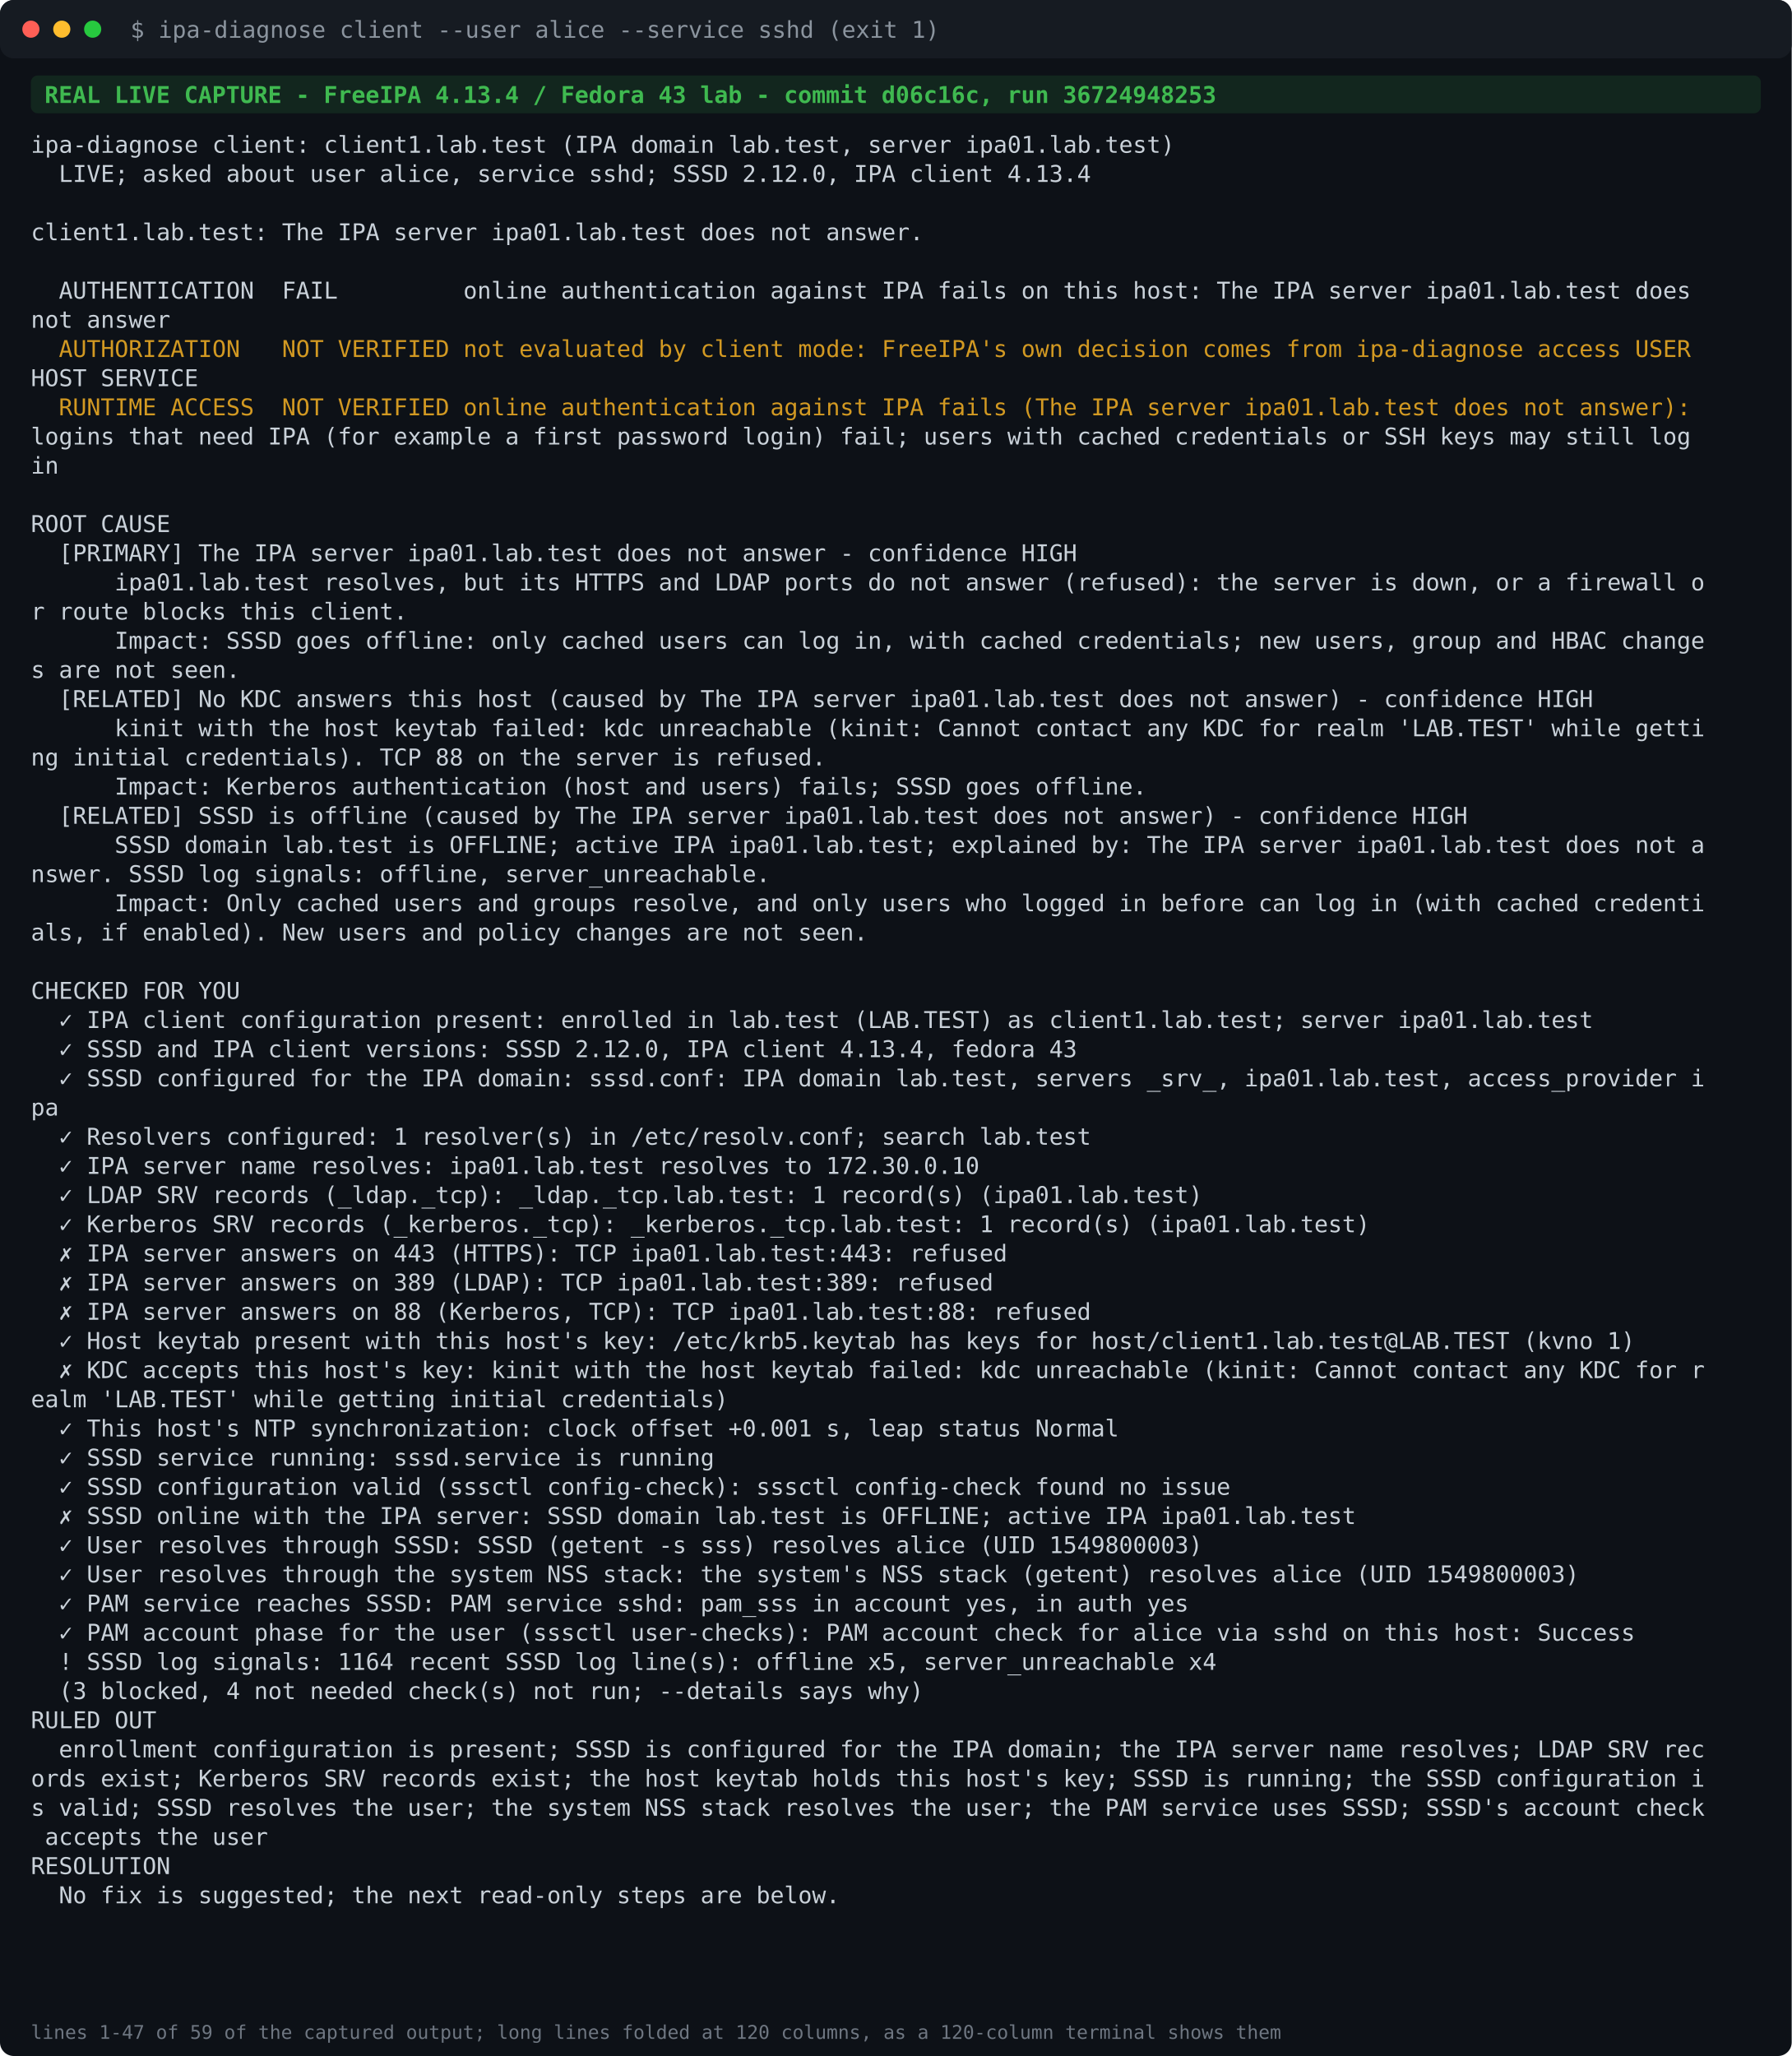
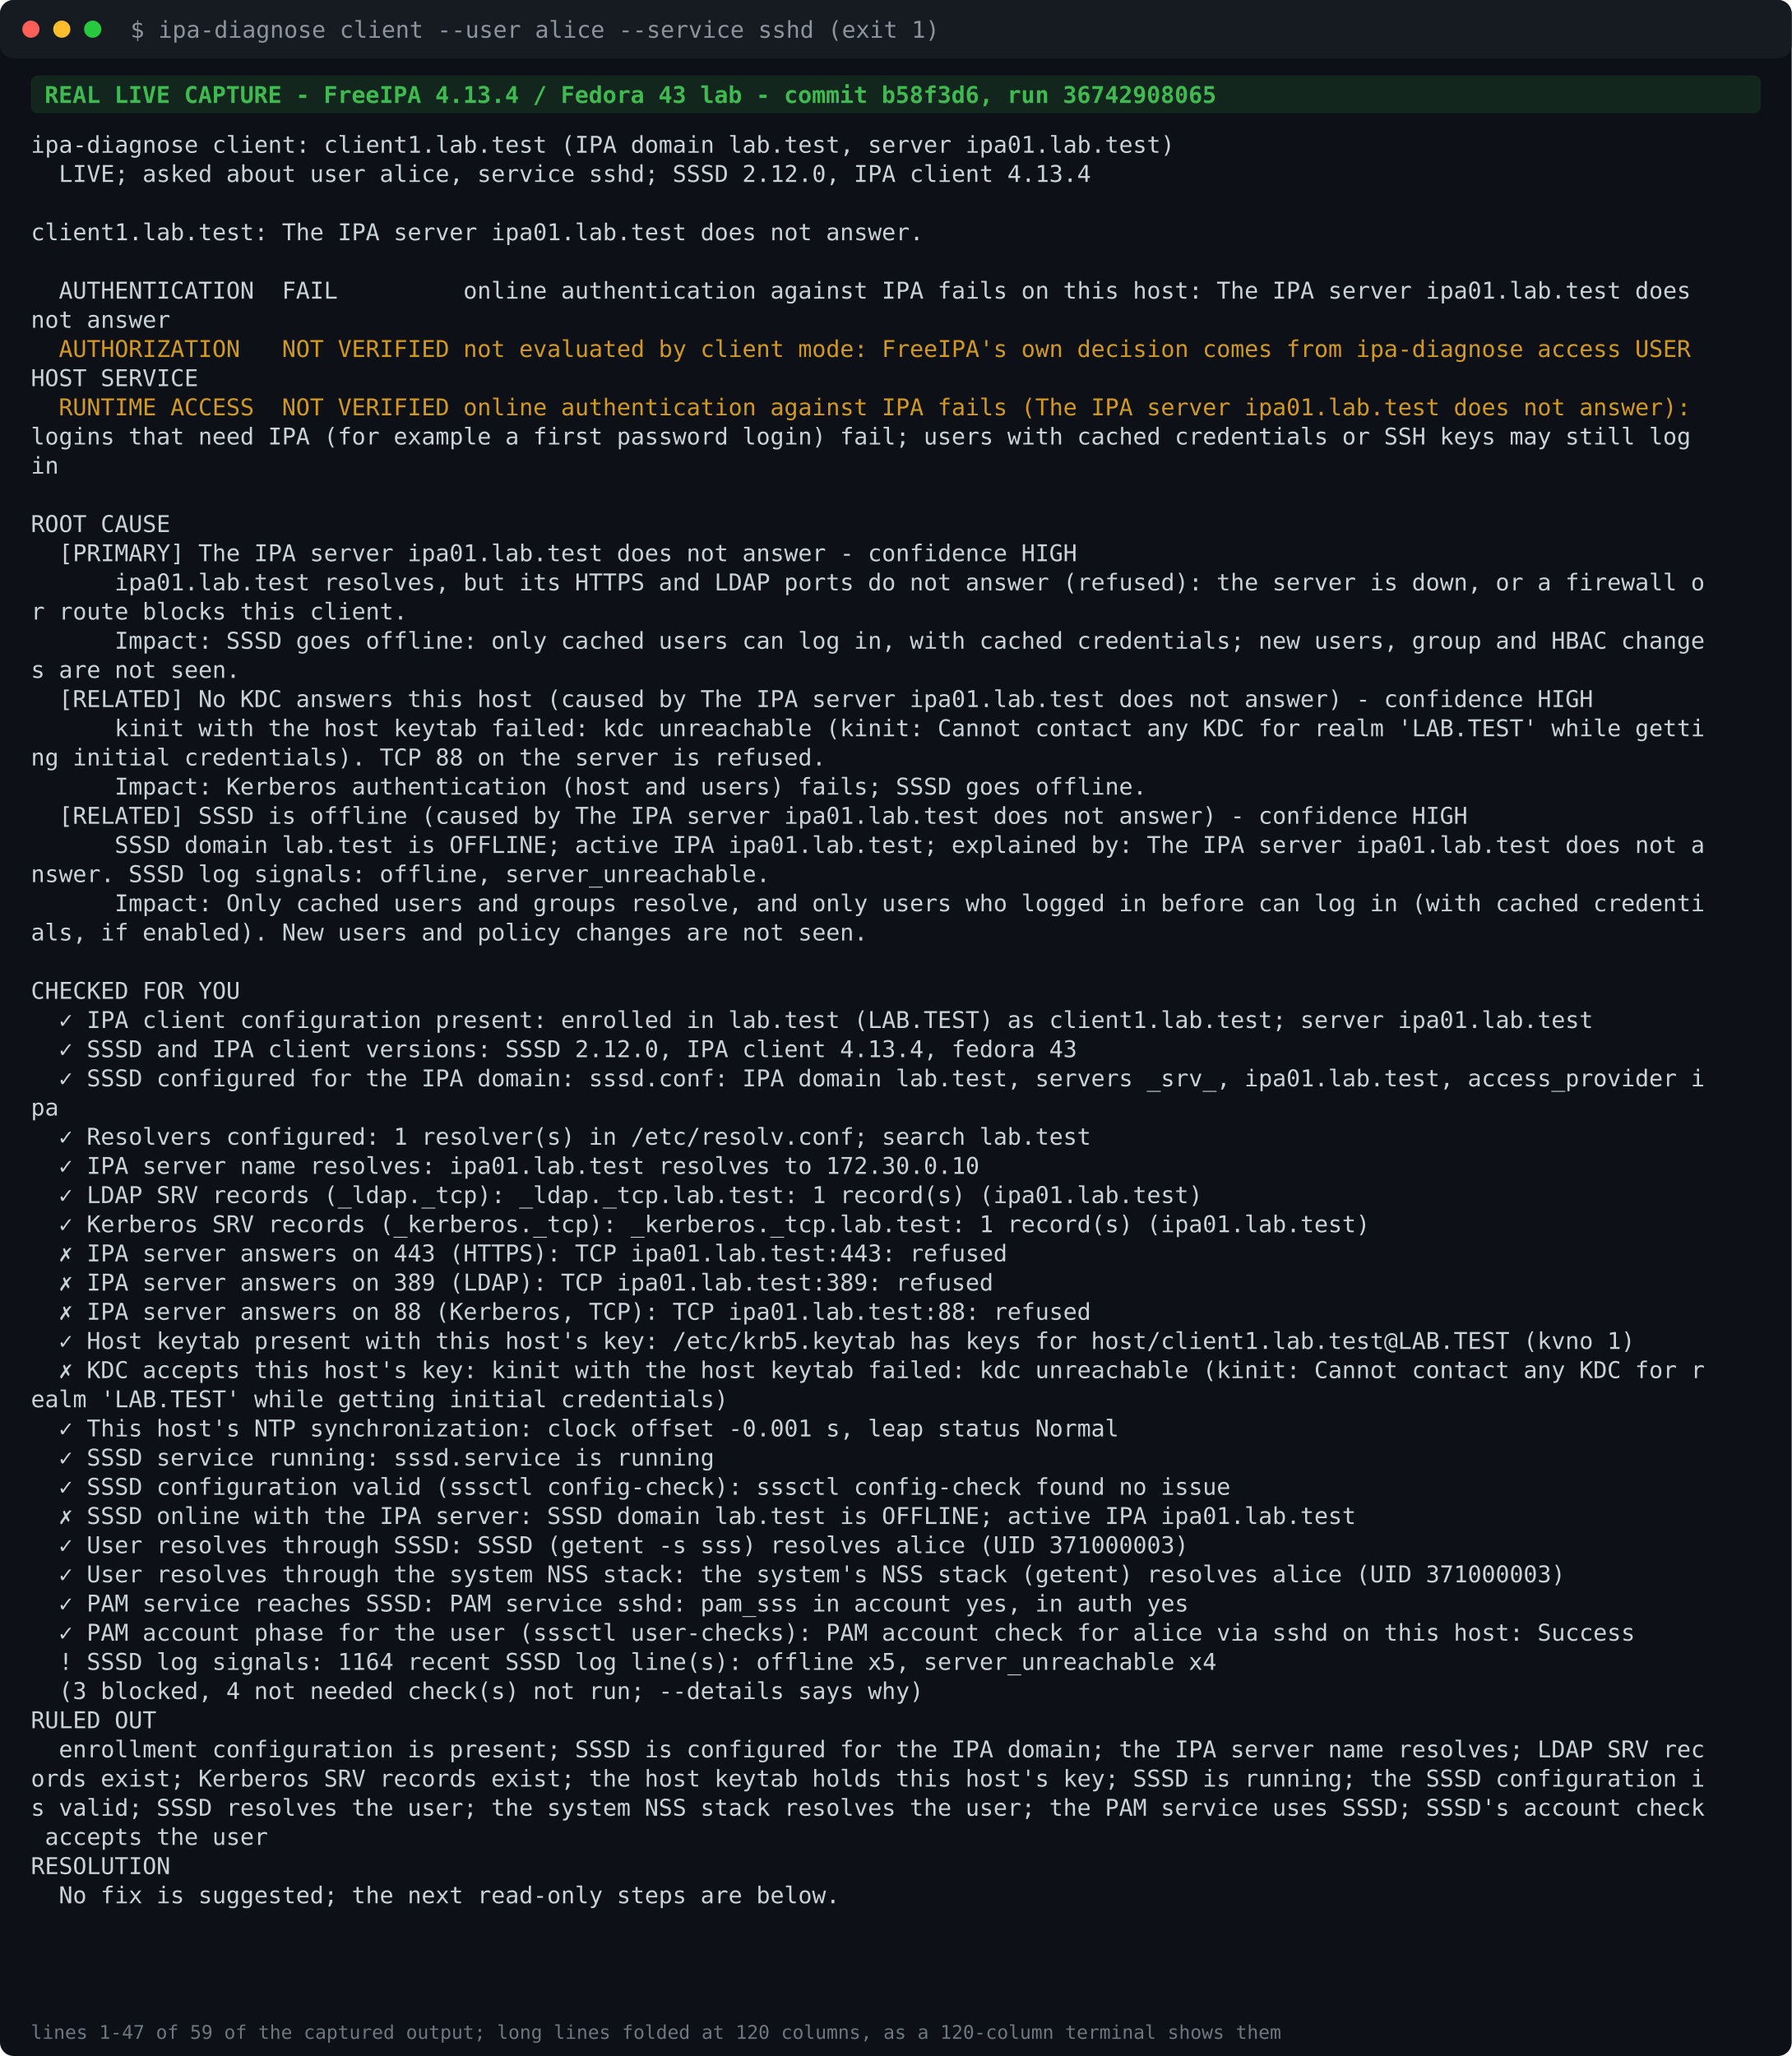
<svg xmlns="http://www.w3.org/2000/svg" width="1044" height="1198" viewBox="0 0 1044 1198" font-family="Consolas, Menlo, 'DejaVu Sans Mono', monospace" font-size="13.5">
  <rect width="1044" height="1198" rx="8" fill="#0d1117" />
  <rect width="1044" height="34" rx="8" fill="#161b22" />
  <circle cx="18" cy="17" r="5" fill="#ff5f56" />
  <circle cx="36" cy="17" r="5" fill="#ffbd2e" />
  <circle cx="54" cy="17" r="5" fill="#27c93f" />
  <text x="76" y="22" fill="#8b949e">$ ipa-diagnose client --user alice --service sshd   (exit 1)</text>
  <rect x="18" y="44" width="1008" height="22" rx="4" fill="#12261e" />
-   <text x="26" y="60" fill="#3fb950" font-weight="bold">REAL LIVE CAPTURE - FreeIPA 4.13.4 / Fedora 43 lab - commit d06c16c, run 36724948253</text>
+   <text x="26" y="60" fill="#3fb950" font-weight="bold">REAL LIVE CAPTURE - FreeIPA 4.13.4 / Fedora 43 lab - commit b58f3d6, run 36742908065</text>
  <text x="18" y="89" fill="#c9d1d9" xml:space="preserve">ipa-diagnose client: client1.lab.test (IPA domain lab.test, server ipa01.lab.test)</text>
  <text x="18" y="106" fill="#c9d1d9" xml:space="preserve">  LIVE; asked about user alice, service sshd; SSSD 2.12.0, IPA client 4.13.4</text>
  <text x="18" y="123" fill="#c9d1d9" xml:space="preserve" />
  <text x="18" y="140" fill="#c9d1d9" xml:space="preserve">client1.lab.test: The IPA server ipa01.lab.test does not answer.</text>
  <text x="18" y="157" fill="#c9d1d9" xml:space="preserve" />
  <text x="18" y="174" fill="#c9d1d9" xml:space="preserve">  AUTHENTICATION  FAIL         online authentication against IPA fails on this host: The IPA server ipa01.lab.test does </text>
  <text x="18" y="191" fill="#c9d1d9" xml:space="preserve">not answer</text>
  <text x="18" y="208" fill="#d29922" xml:space="preserve">  AUTHORIZATION   NOT VERIFIED not evaluated by client mode: FreeIPA's own decision comes from ipa-diagnose access USER </text>
  <text x="18" y="225" fill="#c9d1d9" xml:space="preserve">HOST SERVICE</text>
  <text x="18" y="242" fill="#d29922" xml:space="preserve">  RUNTIME ACCESS  NOT VERIFIED online authentication against IPA fails (The IPA server ipa01.lab.test does not answer): </text>
  <text x="18" y="259" fill="#c9d1d9" xml:space="preserve">logins that need IPA (for example a first password login) fail; users with cached credentials or SSH keys may still log </text>
  <text x="18" y="276" fill="#c9d1d9" xml:space="preserve">in</text>
  <text x="18" y="293" fill="#c9d1d9" xml:space="preserve" />
  <text x="18" y="310" fill="#c9d1d9" xml:space="preserve">ROOT CAUSE</text>
  <text x="18" y="327" fill="#c9d1d9" xml:space="preserve">  [PRIMARY] The IPA server ipa01.lab.test does not answer - confidence HIGH</text>
  <text x="18" y="344" fill="#c9d1d9" xml:space="preserve">      ipa01.lab.test resolves, but its HTTPS and LDAP ports do not answer (refused): the server is down, or a firewall o</text>
  <text x="18" y="361" fill="#c9d1d9" xml:space="preserve">r route blocks this client.</text>
  <text x="18" y="378" fill="#c9d1d9" xml:space="preserve">      Impact: SSSD goes offline: only cached users can log in, with cached credentials; new users, group and HBAC change</text>
  <text x="18" y="395" fill="#c9d1d9" xml:space="preserve">s are not seen.</text>
  <text x="18" y="412" fill="#c9d1d9" xml:space="preserve">  [RELATED] No KDC answers this host (caused by The IPA server ipa01.lab.test does not answer) - confidence HIGH</text>
  <text x="18" y="429" fill="#c9d1d9" xml:space="preserve">      kinit with the host keytab failed: kdc unreachable (kinit: Cannot contact any KDC for realm 'LAB.TEST' while getti</text>
  <text x="18" y="446" fill="#c9d1d9" xml:space="preserve">ng initial credentials). TCP 88 on the server is refused.</text>
  <text x="18" y="463" fill="#c9d1d9" xml:space="preserve">      Impact: Kerberos authentication (host and users) fails; SSSD goes offline.</text>
  <text x="18" y="480" fill="#c9d1d9" xml:space="preserve">  [RELATED] SSSD is offline (caused by The IPA server ipa01.lab.test does not answer) - confidence HIGH</text>
  <text x="18" y="497" fill="#c9d1d9" xml:space="preserve">      SSSD domain lab.test is OFFLINE; active IPA ipa01.lab.test; explained by: The IPA server ipa01.lab.test does not a</text>
  <text x="18" y="514" fill="#c9d1d9" xml:space="preserve">nswer. SSSD log signals: offline, server_unreachable.</text>
  <text x="18" y="531" fill="#c9d1d9" xml:space="preserve">      Impact: Only cached users and groups resolve, and only users who logged in before can log in (with cached credenti</text>
  <text x="18" y="548" fill="#c9d1d9" xml:space="preserve">als, if enabled). New users and policy changes are not seen.</text>
  <text x="18" y="565" fill="#c9d1d9" xml:space="preserve" />
  <text x="18" y="582" fill="#c9d1d9" xml:space="preserve">CHECKED FOR YOU</text>
  <text x="18" y="599" fill="#c9d1d9" xml:space="preserve">  ✓ IPA client configuration present: enrolled in lab.test (LAB.TEST) as client1.lab.test; server ipa01.lab.test</text>
  <text x="18" y="616" fill="#c9d1d9" xml:space="preserve">  ✓ SSSD and IPA client versions: SSSD 2.12.0, IPA client 4.13.4, fedora 43</text>
  <text x="18" y="633" fill="#c9d1d9" xml:space="preserve">  ✓ SSSD configured for the IPA domain: sssd.conf: IPA domain lab.test, servers _srv_, ipa01.lab.test, access_provider i</text>
  <text x="18" y="650" fill="#c9d1d9" xml:space="preserve">pa</text>
  <text x="18" y="667" fill="#c9d1d9" xml:space="preserve">  ✓ Resolvers configured: 1 resolver(s) in /etc/resolv.conf; search lab.test</text>
  <text x="18" y="684" fill="#c9d1d9" xml:space="preserve">  ✓ IPA server name resolves: ipa01.lab.test resolves to 172.30.0.10</text>
  <text x="18" y="701" fill="#c9d1d9" xml:space="preserve">  ✓ LDAP SRV records (_ldap._tcp): _ldap._tcp.lab.test: 1 record(s) (ipa01.lab.test)</text>
  <text x="18" y="718" fill="#c9d1d9" xml:space="preserve">  ✓ Kerberos SRV records (_kerberos._tcp): _kerberos._tcp.lab.test: 1 record(s) (ipa01.lab.test)</text>
  <text x="18" y="735" fill="#c9d1d9" xml:space="preserve">  ✗ IPA server answers on 443 (HTTPS): TCP ipa01.lab.test:443: refused</text>
  <text x="18" y="752" fill="#c9d1d9" xml:space="preserve">  ✗ IPA server answers on 389 (LDAP): TCP ipa01.lab.test:389: refused</text>
  <text x="18" y="769" fill="#c9d1d9" xml:space="preserve">  ✗ IPA server answers on 88 (Kerberos, TCP): TCP ipa01.lab.test:88: refused</text>
  <text x="18" y="786" fill="#c9d1d9" xml:space="preserve">  ✓ Host keytab present with this host's key: /etc/krb5.keytab has keys for host/client1.lab.test@LAB.TEST (kvno 1)</text>
  <text x="18" y="803" fill="#c9d1d9" xml:space="preserve">  ✗ KDC accepts this host's key: kinit with the host keytab failed: kdc unreachable (kinit: Cannot contact any KDC for r</text>
  <text x="18" y="820" fill="#c9d1d9" xml:space="preserve">ealm 'LAB.TEST' while getting initial credentials)</text>
-   <text x="18" y="837" fill="#c9d1d9" xml:space="preserve">  ✓ This host's NTP synchronization: clock offset +0.001 s, leap status Normal</text>
+   <text x="18" y="837" fill="#c9d1d9" xml:space="preserve">  ✓ This host's NTP synchronization: clock offset -0.001 s, leap status Normal</text>
  <text x="18" y="854" fill="#c9d1d9" xml:space="preserve">  ✓ SSSD service running: sssd.service is running</text>
  <text x="18" y="871" fill="#c9d1d9" xml:space="preserve">  ✓ SSSD configuration valid (sssctl config-check): sssctl config-check found no issue</text>
  <text x="18" y="888" fill="#c9d1d9" xml:space="preserve">  ✗ SSSD online with the IPA server: SSSD domain lab.test is OFFLINE; active IPA ipa01.lab.test</text>
-   <text x="18" y="905" fill="#c9d1d9" xml:space="preserve">  ✓ User resolves through SSSD: SSSD (getent -s sss) resolves alice (UID 1549800003)</text>
-   <text x="18" y="922" fill="#c9d1d9" xml:space="preserve">  ✓ User resolves through the system NSS stack: the system's NSS stack (getent) resolves alice (UID 1549800003)</text>
+   <text x="18" y="905" fill="#c9d1d9" xml:space="preserve">  ✓ User resolves through SSSD: SSSD (getent -s sss) resolves alice (UID 371000003)</text>
+   <text x="18" y="922" fill="#c9d1d9" xml:space="preserve">  ✓ User resolves through the system NSS stack: the system's NSS stack (getent) resolves alice (UID 371000003)</text>
  <text x="18" y="939" fill="#c9d1d9" xml:space="preserve">  ✓ PAM service reaches SSSD: PAM service sshd: pam_sss in account yes, in auth yes</text>
  <text x="18" y="956" fill="#c9d1d9" xml:space="preserve">  ✓ PAM account phase for the user (sssctl user-checks): PAM account check for alice via sshd on this host: Success</text>
  <text x="18" y="973" fill="#c9d1d9" xml:space="preserve">  ! SSSD log signals: 1164 recent SSSD log line(s): offline x5, server_unreachable x4</text>
  <text x="18" y="990" fill="#c9d1d9" xml:space="preserve">  (3 blocked, 4 not needed check(s) not run; --details says why)</text>
  <text x="18" y="1007" fill="#c9d1d9" xml:space="preserve">RULED OUT</text>
  <text x="18" y="1024" fill="#c9d1d9" xml:space="preserve">  enrollment configuration is present; SSSD is configured for the IPA domain; the IPA server name resolves; LDAP SRV rec</text>
  <text x="18" y="1041" fill="#c9d1d9" xml:space="preserve">ords exist; Kerberos SRV records exist; the host keytab holds this host's key; SSSD is running; the SSSD configuration i</text>
  <text x="18" y="1058" fill="#c9d1d9" xml:space="preserve">s valid; SSSD resolves the user; the system NSS stack resolves the user; the PAM service uses SSSD; SSSD's account check</text>
  <text x="18" y="1075" fill="#c9d1d9" xml:space="preserve"> accepts the user</text>
  <text x="18" y="1092" fill="#c9d1d9" xml:space="preserve">RESOLUTION</text>
  <text x="18" y="1109" fill="#c9d1d9" xml:space="preserve">  No fix is suggested; the next read-only steps are below.</text>
  <text x="18" y="1188" fill="#6e7681" font-size="11">lines 1-47 of 59 of the captured output; long lines folded at 120 columns, as a 120-column terminal shows them</text>
</svg>
